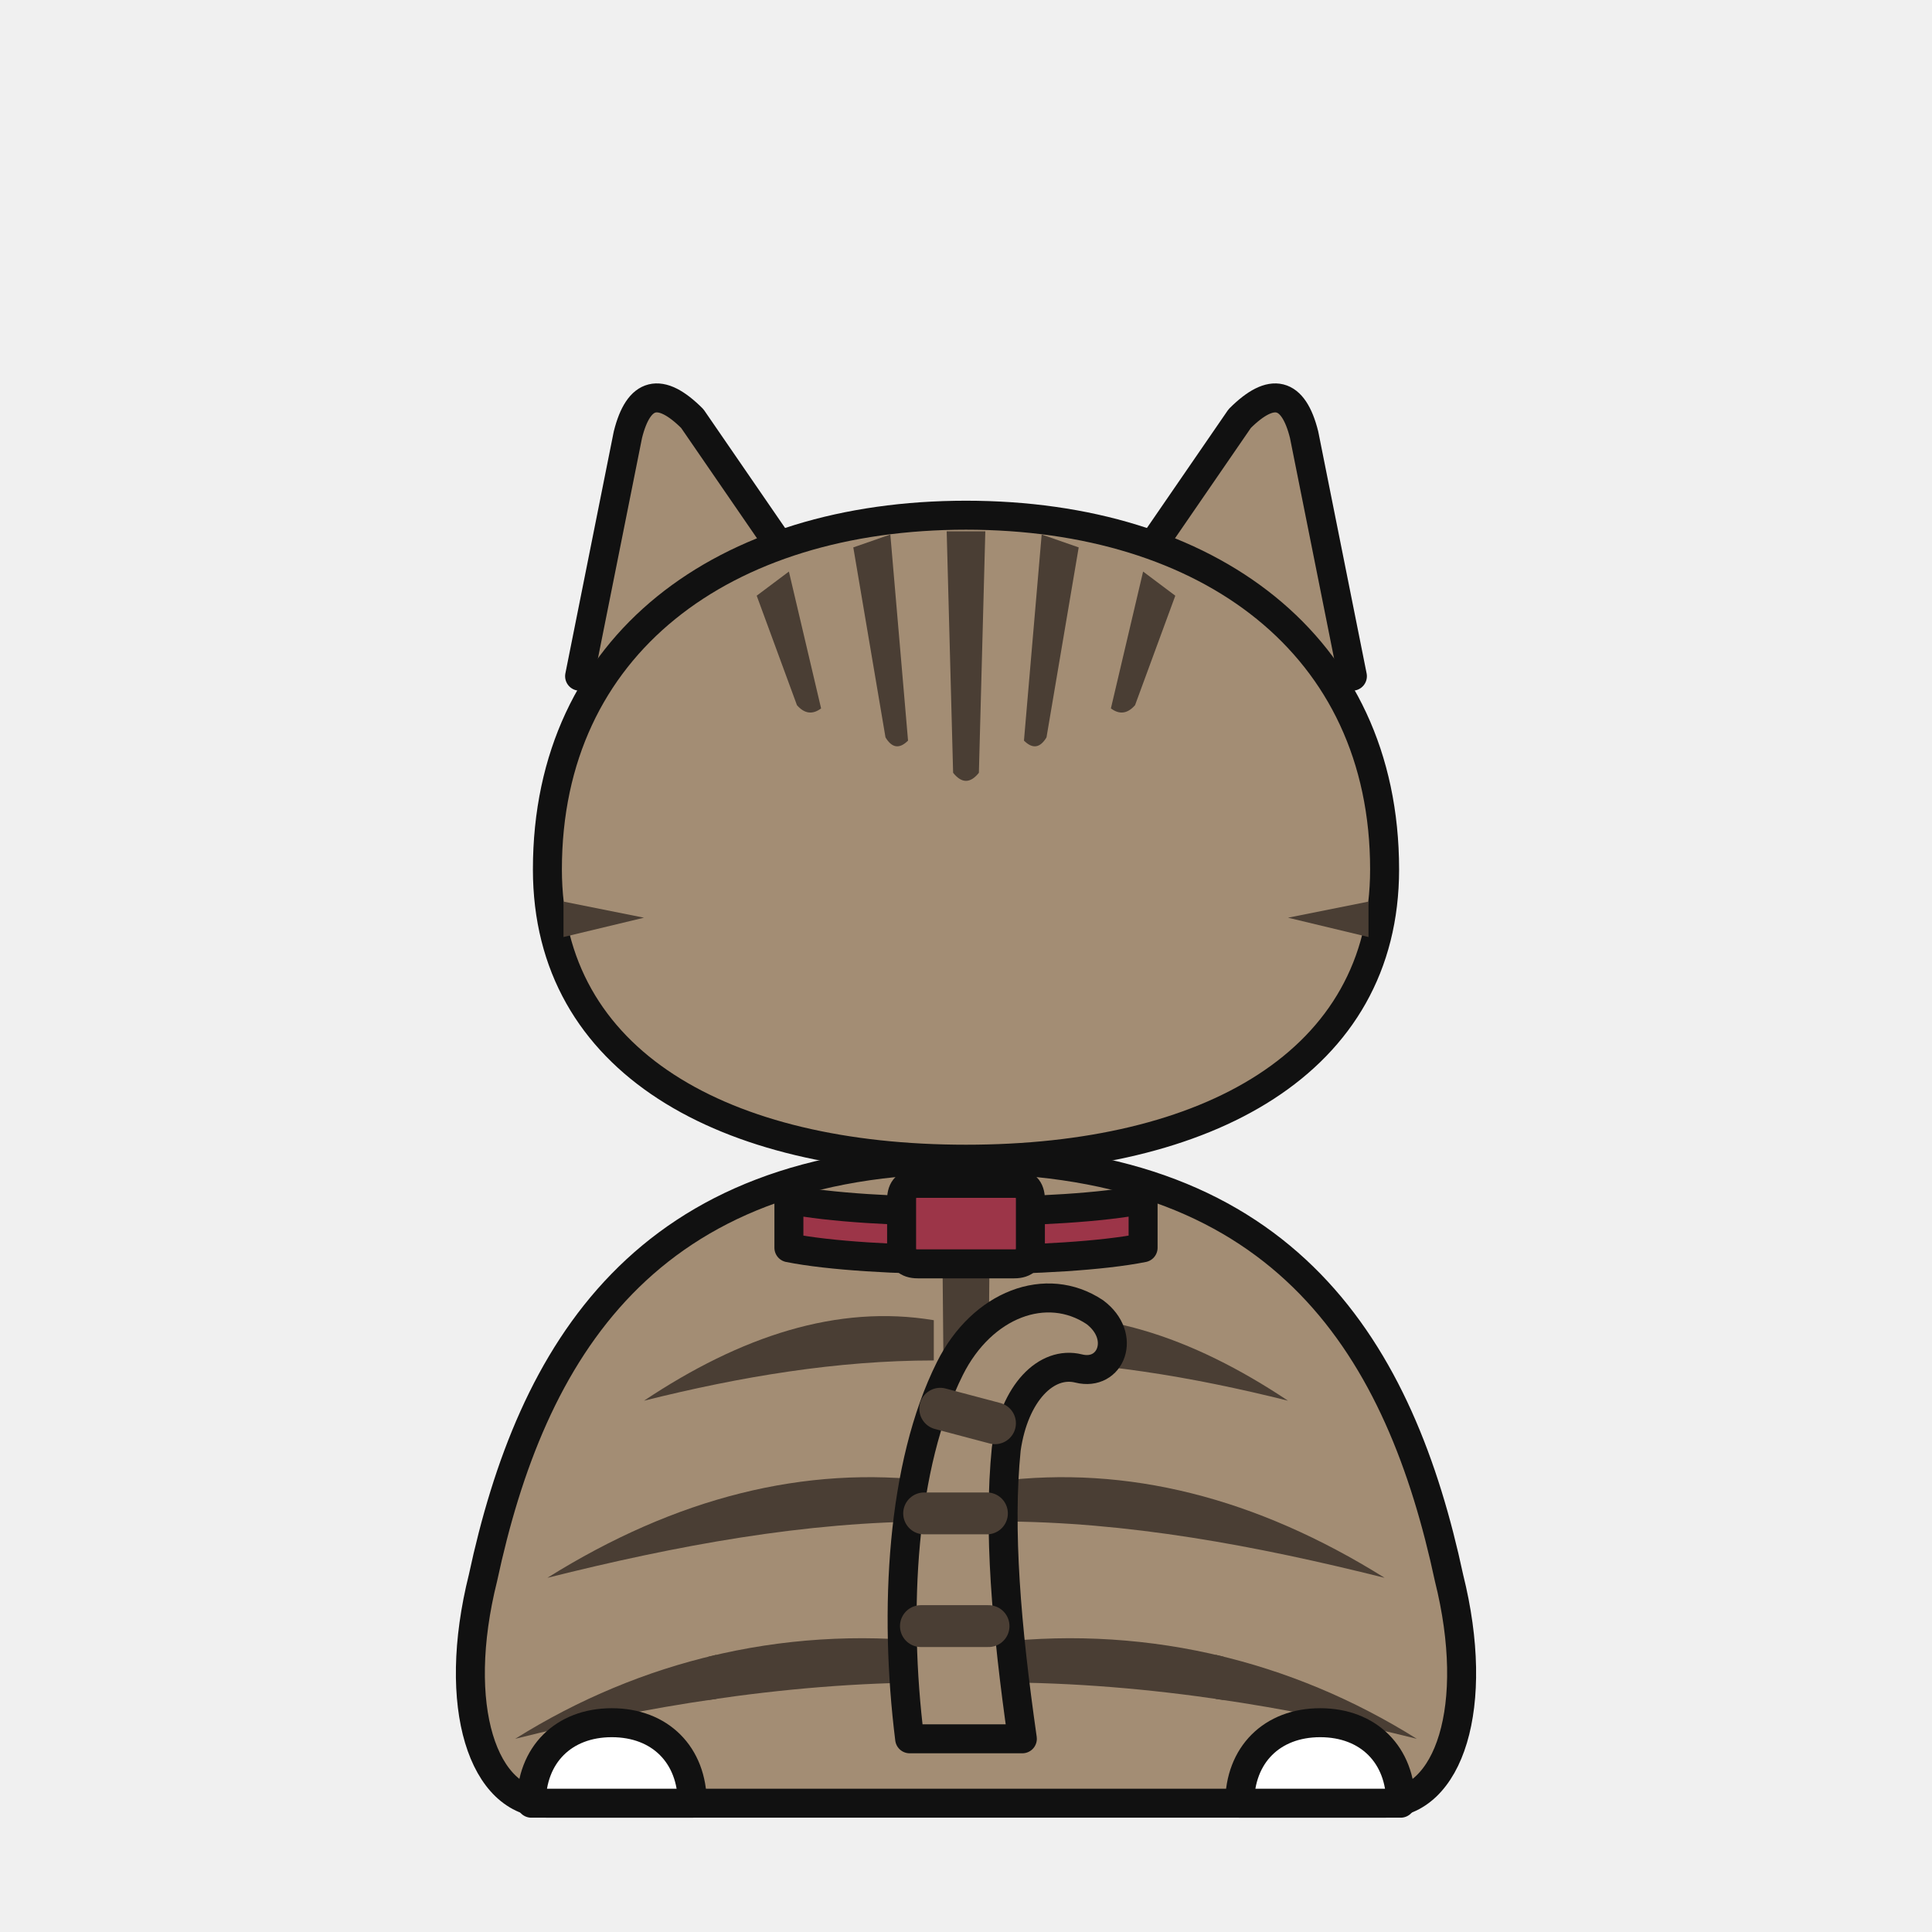
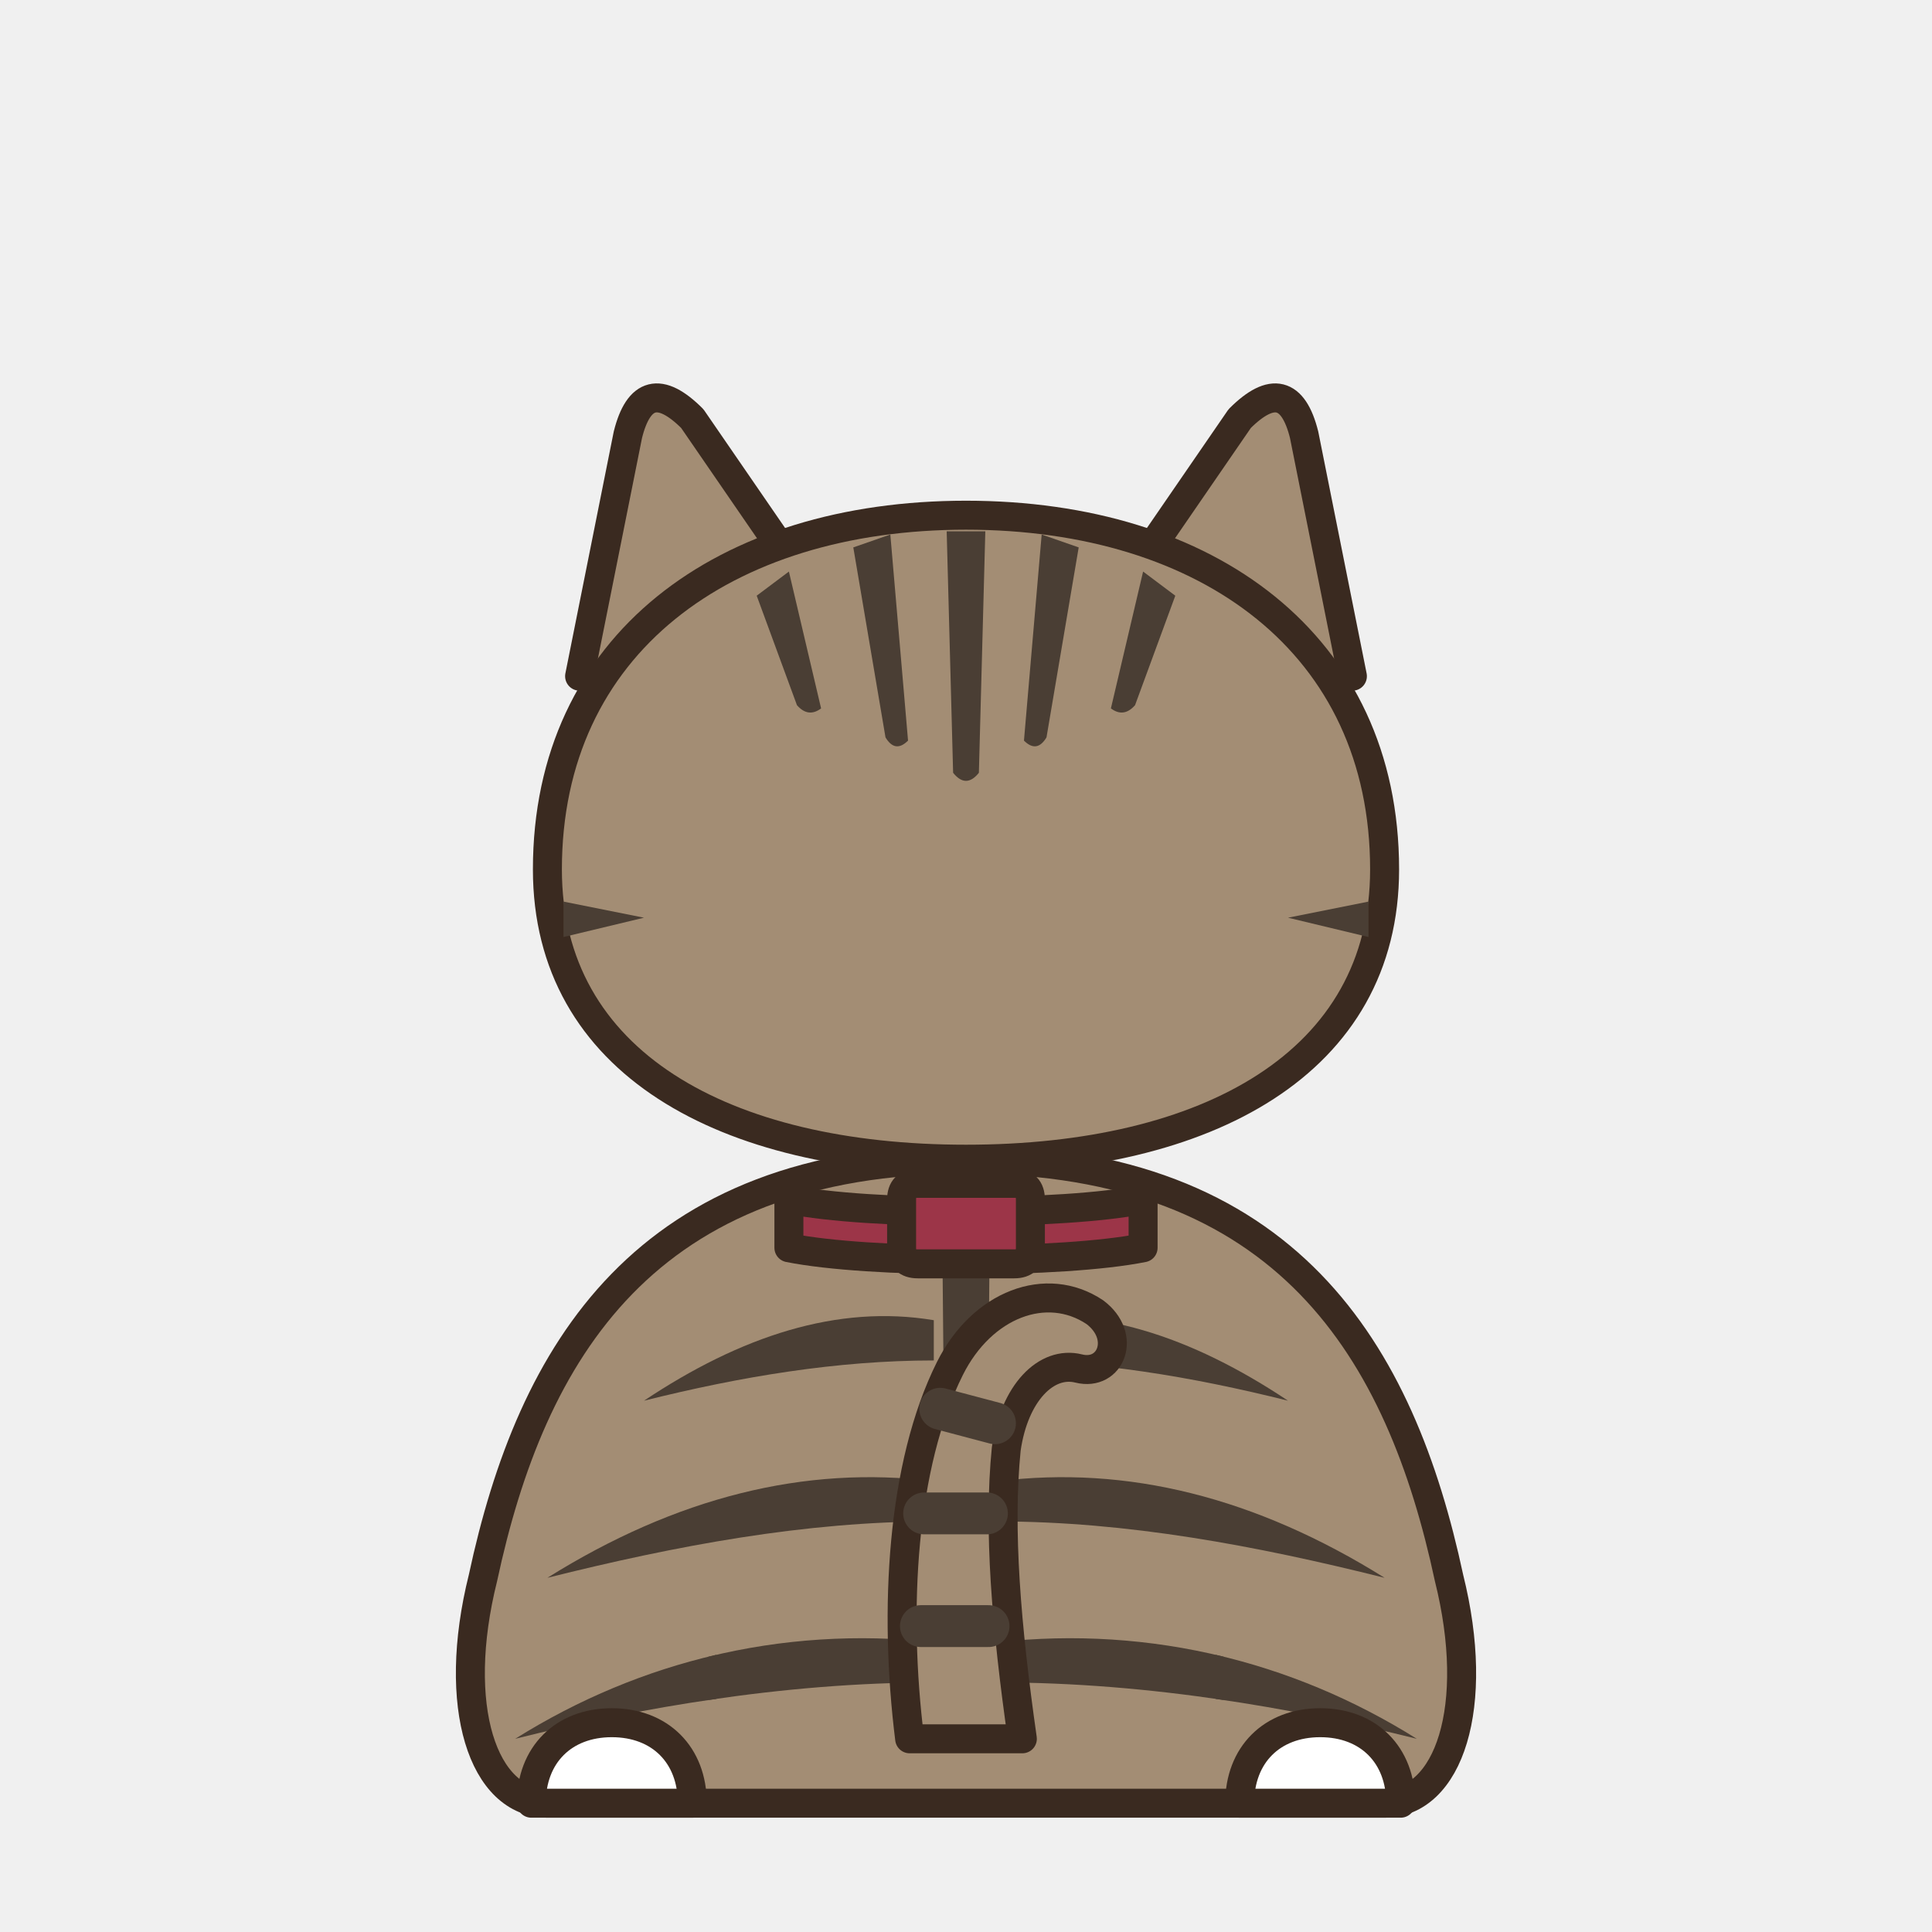
<svg xmlns="http://www.w3.org/2000/svg" viewBox="0 0 120 120" width="120" height="120">
  <g id="cat" transform="translate(60 112)">
    <g id="body">
-       <path id="body-shape" d="M-26 0C-30 0 -32 -6 -30 -14C-27 -28 -20 -40 0 -40C20 -40 27 -28 30 -14C32 -6 30 0 26 0Z" fill="#A38D74" stroke="#111111" stroke-width="1.8" stroke-linejoin="round" />
+       <path id="body-shape" d="M-26 0C-30 0 -32 -6 -30 -14C-27 -28 -20 -40 0 -40C20 -40 27 -28 30 -14C32 -6 30 0 26 0Z" fill="#A38D74" stroke="#3A2A20" stroke-width="1.8" stroke-linejoin="round" />
      <path id="body-stripes" d="M-1.5 -38L1.5 -38L1.2 -6Q0 -5 -1.2 -6ZM-2 -30C-8 -31 -14 -29 -20 -25C-14 -26.5 -8 -27.5 -2 -27.5ZM-2 -20C-10 -21 -18 -19 -26 -14C-18 -16 -10 -17.5 -2 -17.5ZM-2 -10C-6.71 -10.52 -11.43 -10.22 -16 -9.1L-16 -6.41C-11.43 -7.09 -6.71 -7.5 -2 -7.5ZM2 -30C8 -31 14 -29 20 -25C14 -26.5 8 -27.5 2 -27.5ZM2 -20C10 -21 18 -19 26 -14C18 -16 10 -17.5 2 -17.5ZM2 -10C6.71 -10.52 11.43 -10.22 16 -9.1L16 -6.41C11.43 -7.09 6.71 -7.5 2 -7.5Z" fill="#4A3E34" />
    </g>
    <g id="leg-hind-right" transform="translate(-21 -11.5)">
      <path id="leg-hind-right-shaft" d="M-3 0A3 3 0 0 1 3 0A3 3 0 0 1 -3 0ZM-2.5 0L2.5 0L2 7.5L-4 7.5Z" fill="#A38D74" />
      <path id="leg-hind-right-stripe" d="M5.5 2.28C1.17 3.28 -3.04 5.02 -7 7.5C-3.04 6.51 1.17 5.64 5.5 5.02Z" fill="#4A3E34" />
-       <path id="leg-hind-right-paw" d="M-6 11.5C-6 8.5 -4 6.5 -1 6.5C2 6.5 4 8.5 4 11.5Z" fill="#FFFFFF" stroke="#111111" stroke-width="1.8" stroke-linejoin="round" />
+       <path id="leg-hind-right-paw" d="M-6 11.5C-6 8.5 -4 6.5 -1 6.5C2 6.5 4 8.5 4 11.5Z" fill="#FFFFFF" stroke="#3A2A20" stroke-width="1.8" stroke-linejoin="round" />
    </g>
    <g id="leg-hind-left" transform="translate(21 -11.5)">
      <path id="leg-hind-left-shaft" d="M-3 0A3 3 0 0 1 3 0A3 3 0 0 1 -3 0ZM-2.5 0L2.5 0L4 7.5L-2 7.5Z" fill="#A38D74" />
      <path id="leg-hind-left-stripe" d="M-5.5 2.28C-1.17 3.28 3.04 5.02 7 7.5C3.04 6.51 -1.17 5.64 -5.5 5.02Z" fill="#4A3E34" />
-       <path id="leg-hind-left-paw" d="M-4 11.5C-4 8.5 -2 6.5 1 6.5C4 6.5 6 8.5 6 11.5Z" fill="#FFFFFF" stroke="#111111" stroke-width="1.8" stroke-linejoin="round" />
+       <path id="leg-hind-left-paw" d="M-4 11.5C-4 8.5 -2 6.5 1 6.5C4 6.5 6 8.5 6 11.5Z" fill="#FFFFFF" stroke="#3A2A20" stroke-width="1.8" stroke-linejoin="round" />
    </g>
    <g id="tail" transform="translate(0 -4)">
-       <path id="tail-shape" d="M-3.5 0C-4.5 -8 -4 -17 -1 -23C1 -27 5 -28.5 8 -26.5C10 -25 9 -22.5 7 -23C5 -23.5 3 -21.5 2.5 -18C2 -13 2.5 -7 3.5 0Z" fill="#A38D74" stroke="#111111" stroke-width="1.8" stroke-linejoin="round" />
+       <path id="tail-shape" d="M-3.5 0C-4.5 -8 -4 -17 -1 -23C1 -27 5 -28.5 8 -26.5C10 -25 9 -22.5 7 -23C5 -23.5 3 -21.5 2.5 -18C2 -13 2.5 -7 3.5 0Z" fill="#A38D74" stroke="#3A2A20" stroke-width="1.8" stroke-linejoin="round" />
      <path id="tail-stripes" d="M-2.8 -7H1.4M-2.6 -14H1.3M-1.6 -20.5L1.8 -19.6" fill="none" stroke="#4A3E34" stroke-width="2.6" stroke-linecap="round" />
    </g>
    <g id="head" transform="translate(0 -38)">
      <g id="ear-right" transform="translate(-15 -34)">
-         <path id="ear-right-shape" d="M-9 2L-6 -13Q-5 -17 -2 -14L9 2Z" fill="#A38D74" stroke="#111111" stroke-width="1.8" stroke-linejoin="round" />
+         <path id="ear-right-shape" d="M-9 2L-6 -13Q-5 -17 -2 -14L9 2Z" fill="#A38D74" stroke="#3A2A20" stroke-width="1.8" stroke-linejoin="round" />
      </g>
      <g id="ear-left" transform="translate(15 -34)">
-         <path id="ear-left-shape" d="M9 2L6 -13Q5 -17 2 -14L-9 2Z" fill="#A38D74" stroke="#111111" stroke-width="1.8" stroke-linejoin="round" />
+         <path id="ear-left-shape" d="M9 2L6 -13Q5 -17 2 -14L-9 2Z" fill="#A38D74" stroke="#3A2A20" stroke-width="1.8" stroke-linejoin="round" />
      </g>
-       <path id="head-shape" d="M-26 -20C-26 -34 -15 -42 0 -42C15 -42 26 -34 26 -20C26 -8 15 -2 0 -2C-15 -2 -26 -8 -26 -20Z" fill="#A38D74" stroke="#111111" stroke-width="1.8" stroke-linejoin="round" />
+       <path id="head-shape" d="M-26 -20C-26 -34 -15 -42 0 -42C15 -42 26 -34 26 -20C26 -8 15 -2 0 -2C-15 -2 -26 -8 -26 -20Z" fill="#A38D74" stroke="#3A2A20" stroke-width="1.8" stroke-linejoin="round" />
      <path id="head-stripes" d="M-1.2 -41L1.2 -41L0.8 -26Q0 -25 -0.8 -26ZM-7 -40L-4.7 -40.8L-3.6 -28Q-4.4 -27.2 -5 -28.2ZM7 -40L4.7 -40.8L3.6 -28Q4.4 -27.2 5 -28.2ZM-13 -37L-11 -38.5L-9 -30Q-9.8 -29.4 -10.5 -30.2ZM13 -37L11 -38.5L9 -30Q9.8 -29.4 10.5 -30.2ZM-25 -18L-20 -17L-25 -15.8ZM25 -18L20 -17L25 -15.8Z" fill="#4A3E34" />
    </g>
    <g id="bow" transform="translate(0 -36)">
-       <path id="bow-band" d="M-11 -1.5C-6 -0.5 6 -0.5 11 -1.5V1.5C6 2.5 -6 2.5 -11 1.5Z" fill="#9C3548" stroke="#111111" stroke-width="1.8" stroke-linejoin="round" />
-       <path id="bow-knot" d="M-3 -2.5H3Q4 -2.5 4 -1.5V1.5Q4 2.5 3 2.5H-3Q-4 2.5 -4 1.5V-1.5Q-4 -2.5 -3 -2.5Z" fill="#9C3548" stroke="#111111" stroke-width="1.8" stroke-linejoin="round" />
+       <path id="bow-band" d="M-11 -1.5C-6 -0.5 6 -0.5 11 -1.5V1.5C6 2.5 -6 2.5 -11 1.5Z" fill="#9C3548" stroke="#3A2A20" stroke-width="1.8" stroke-linejoin="round" />
+       <path id="bow-knot" d="M-3 -2.5H3Q4 -2.5 4 -1.5V1.5Q4 2.5 3 2.5H-3Q-4 2.5 -4 1.5V-1.5Q-4 -2.5 -3 -2.5Z" fill="#9C3548" stroke="#3A2A20" stroke-width="1.8" stroke-linejoin="round" />
    </g>
  </g>
</svg>
